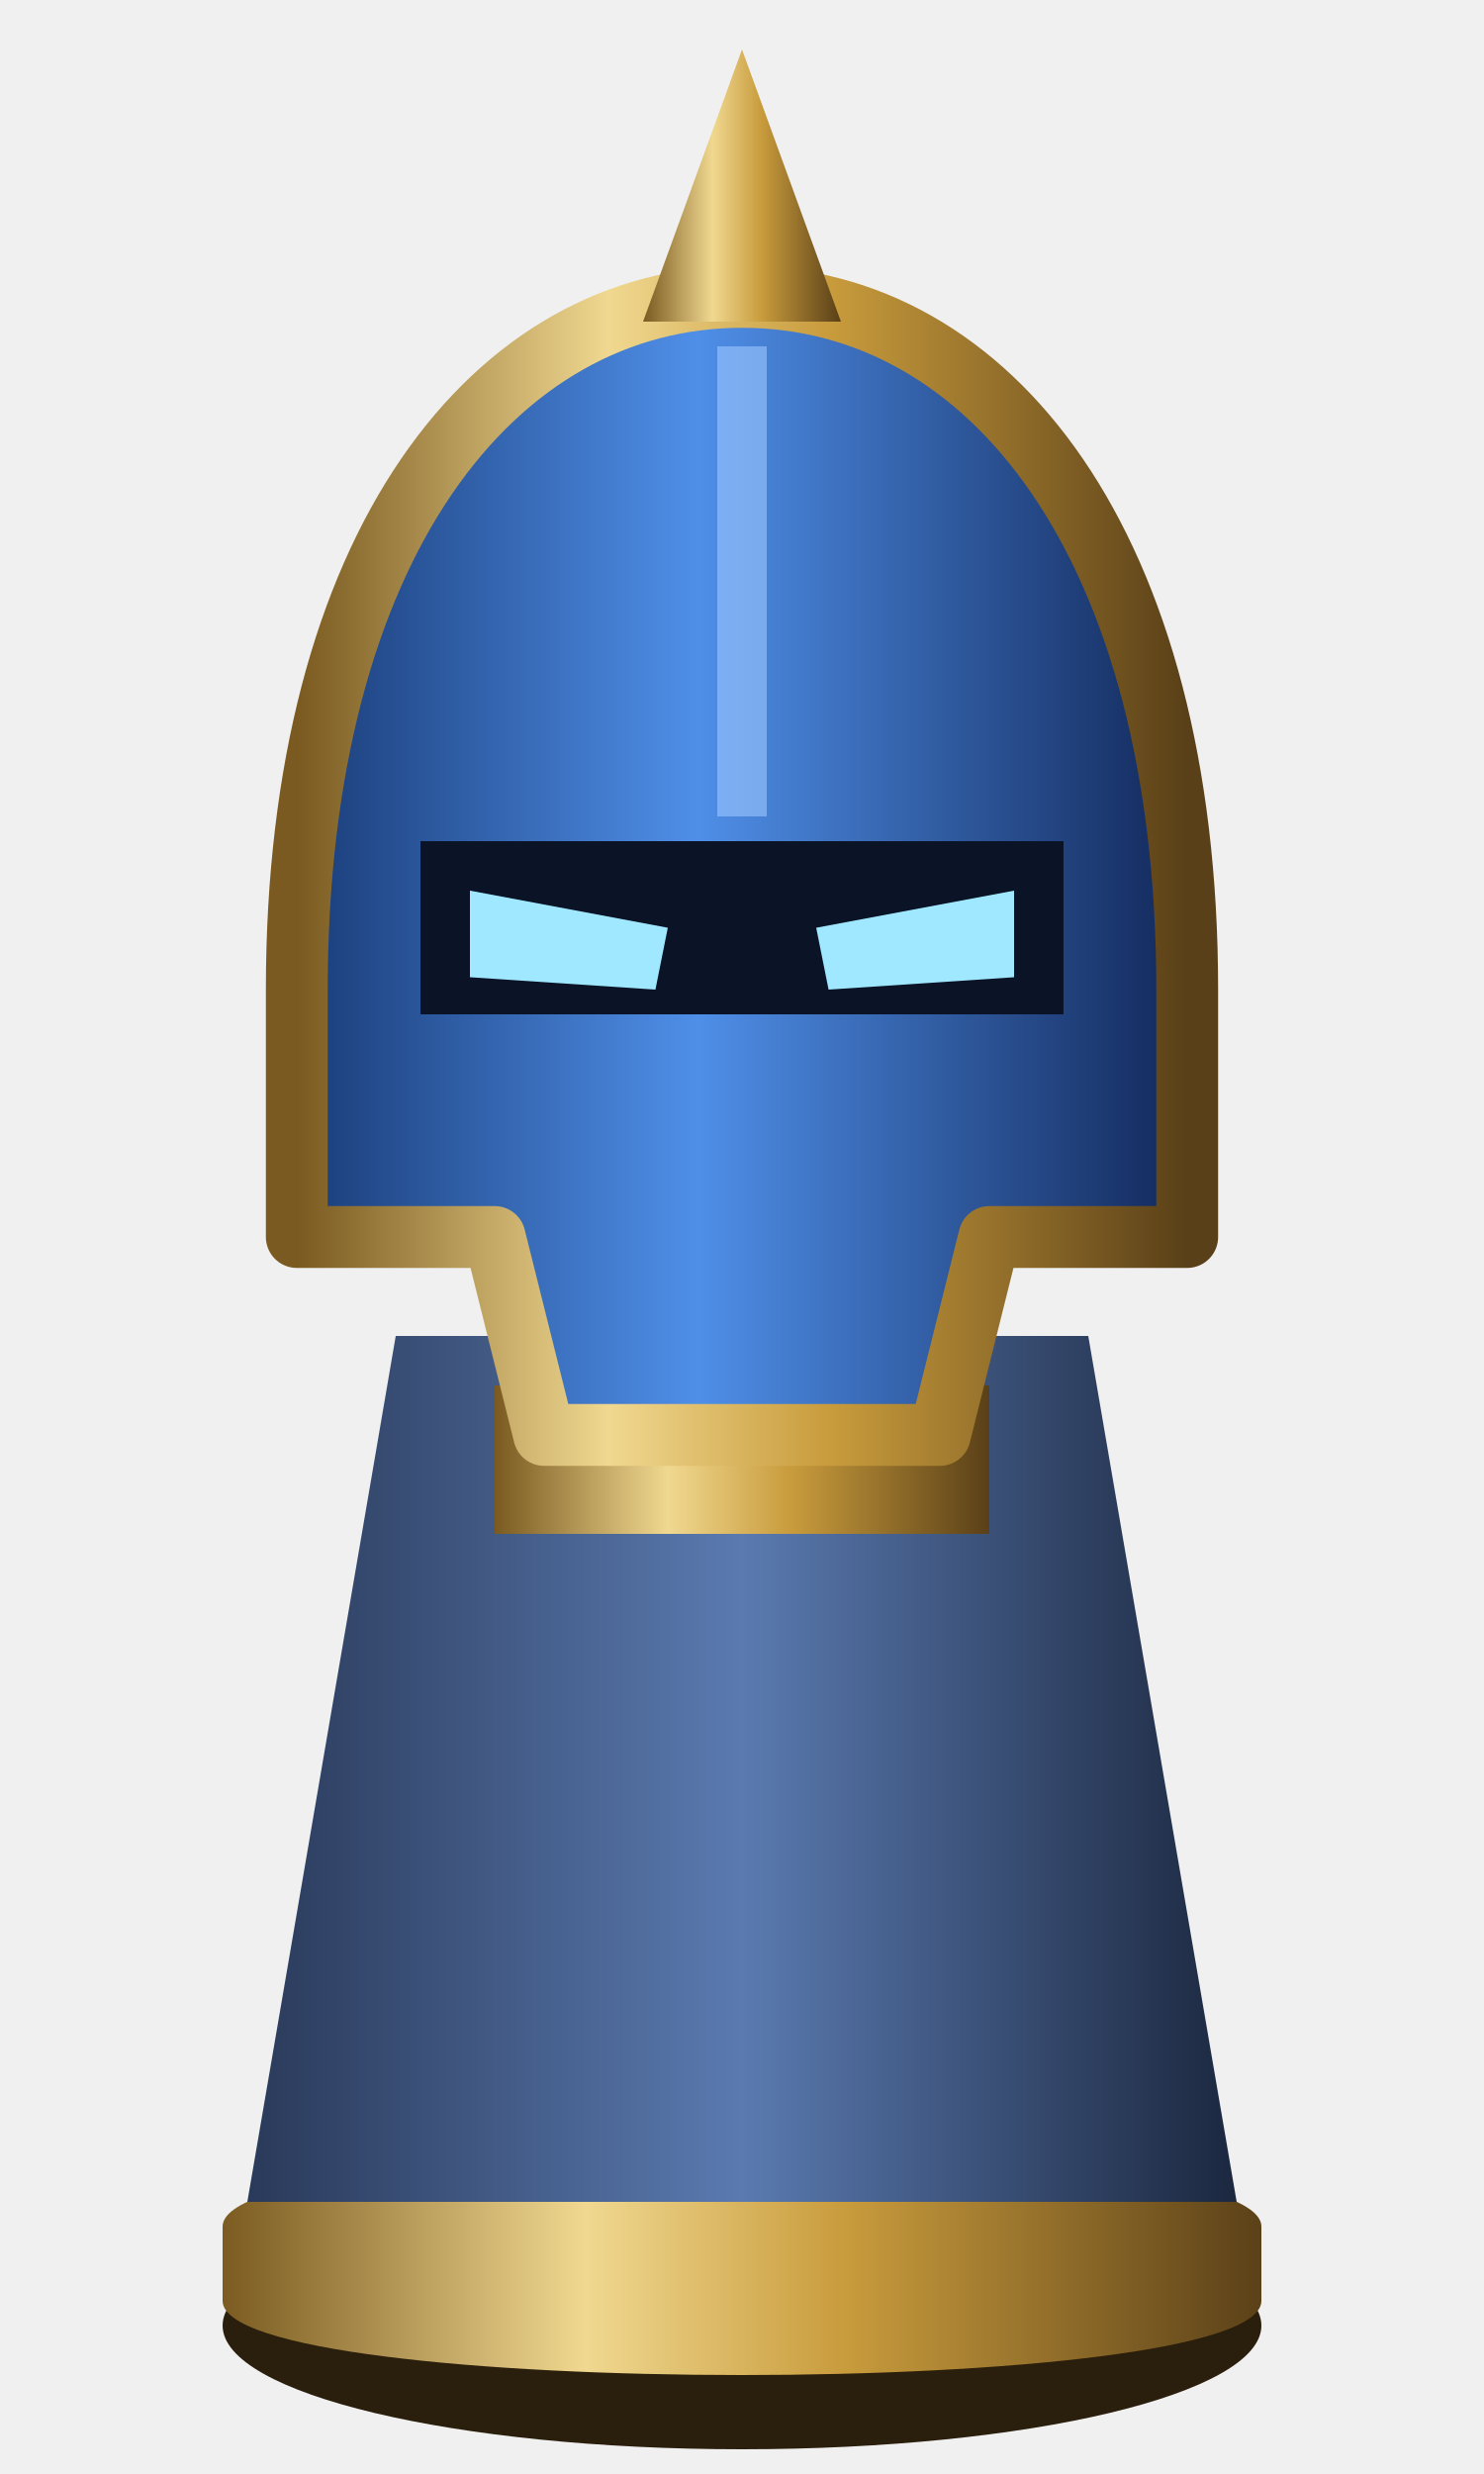
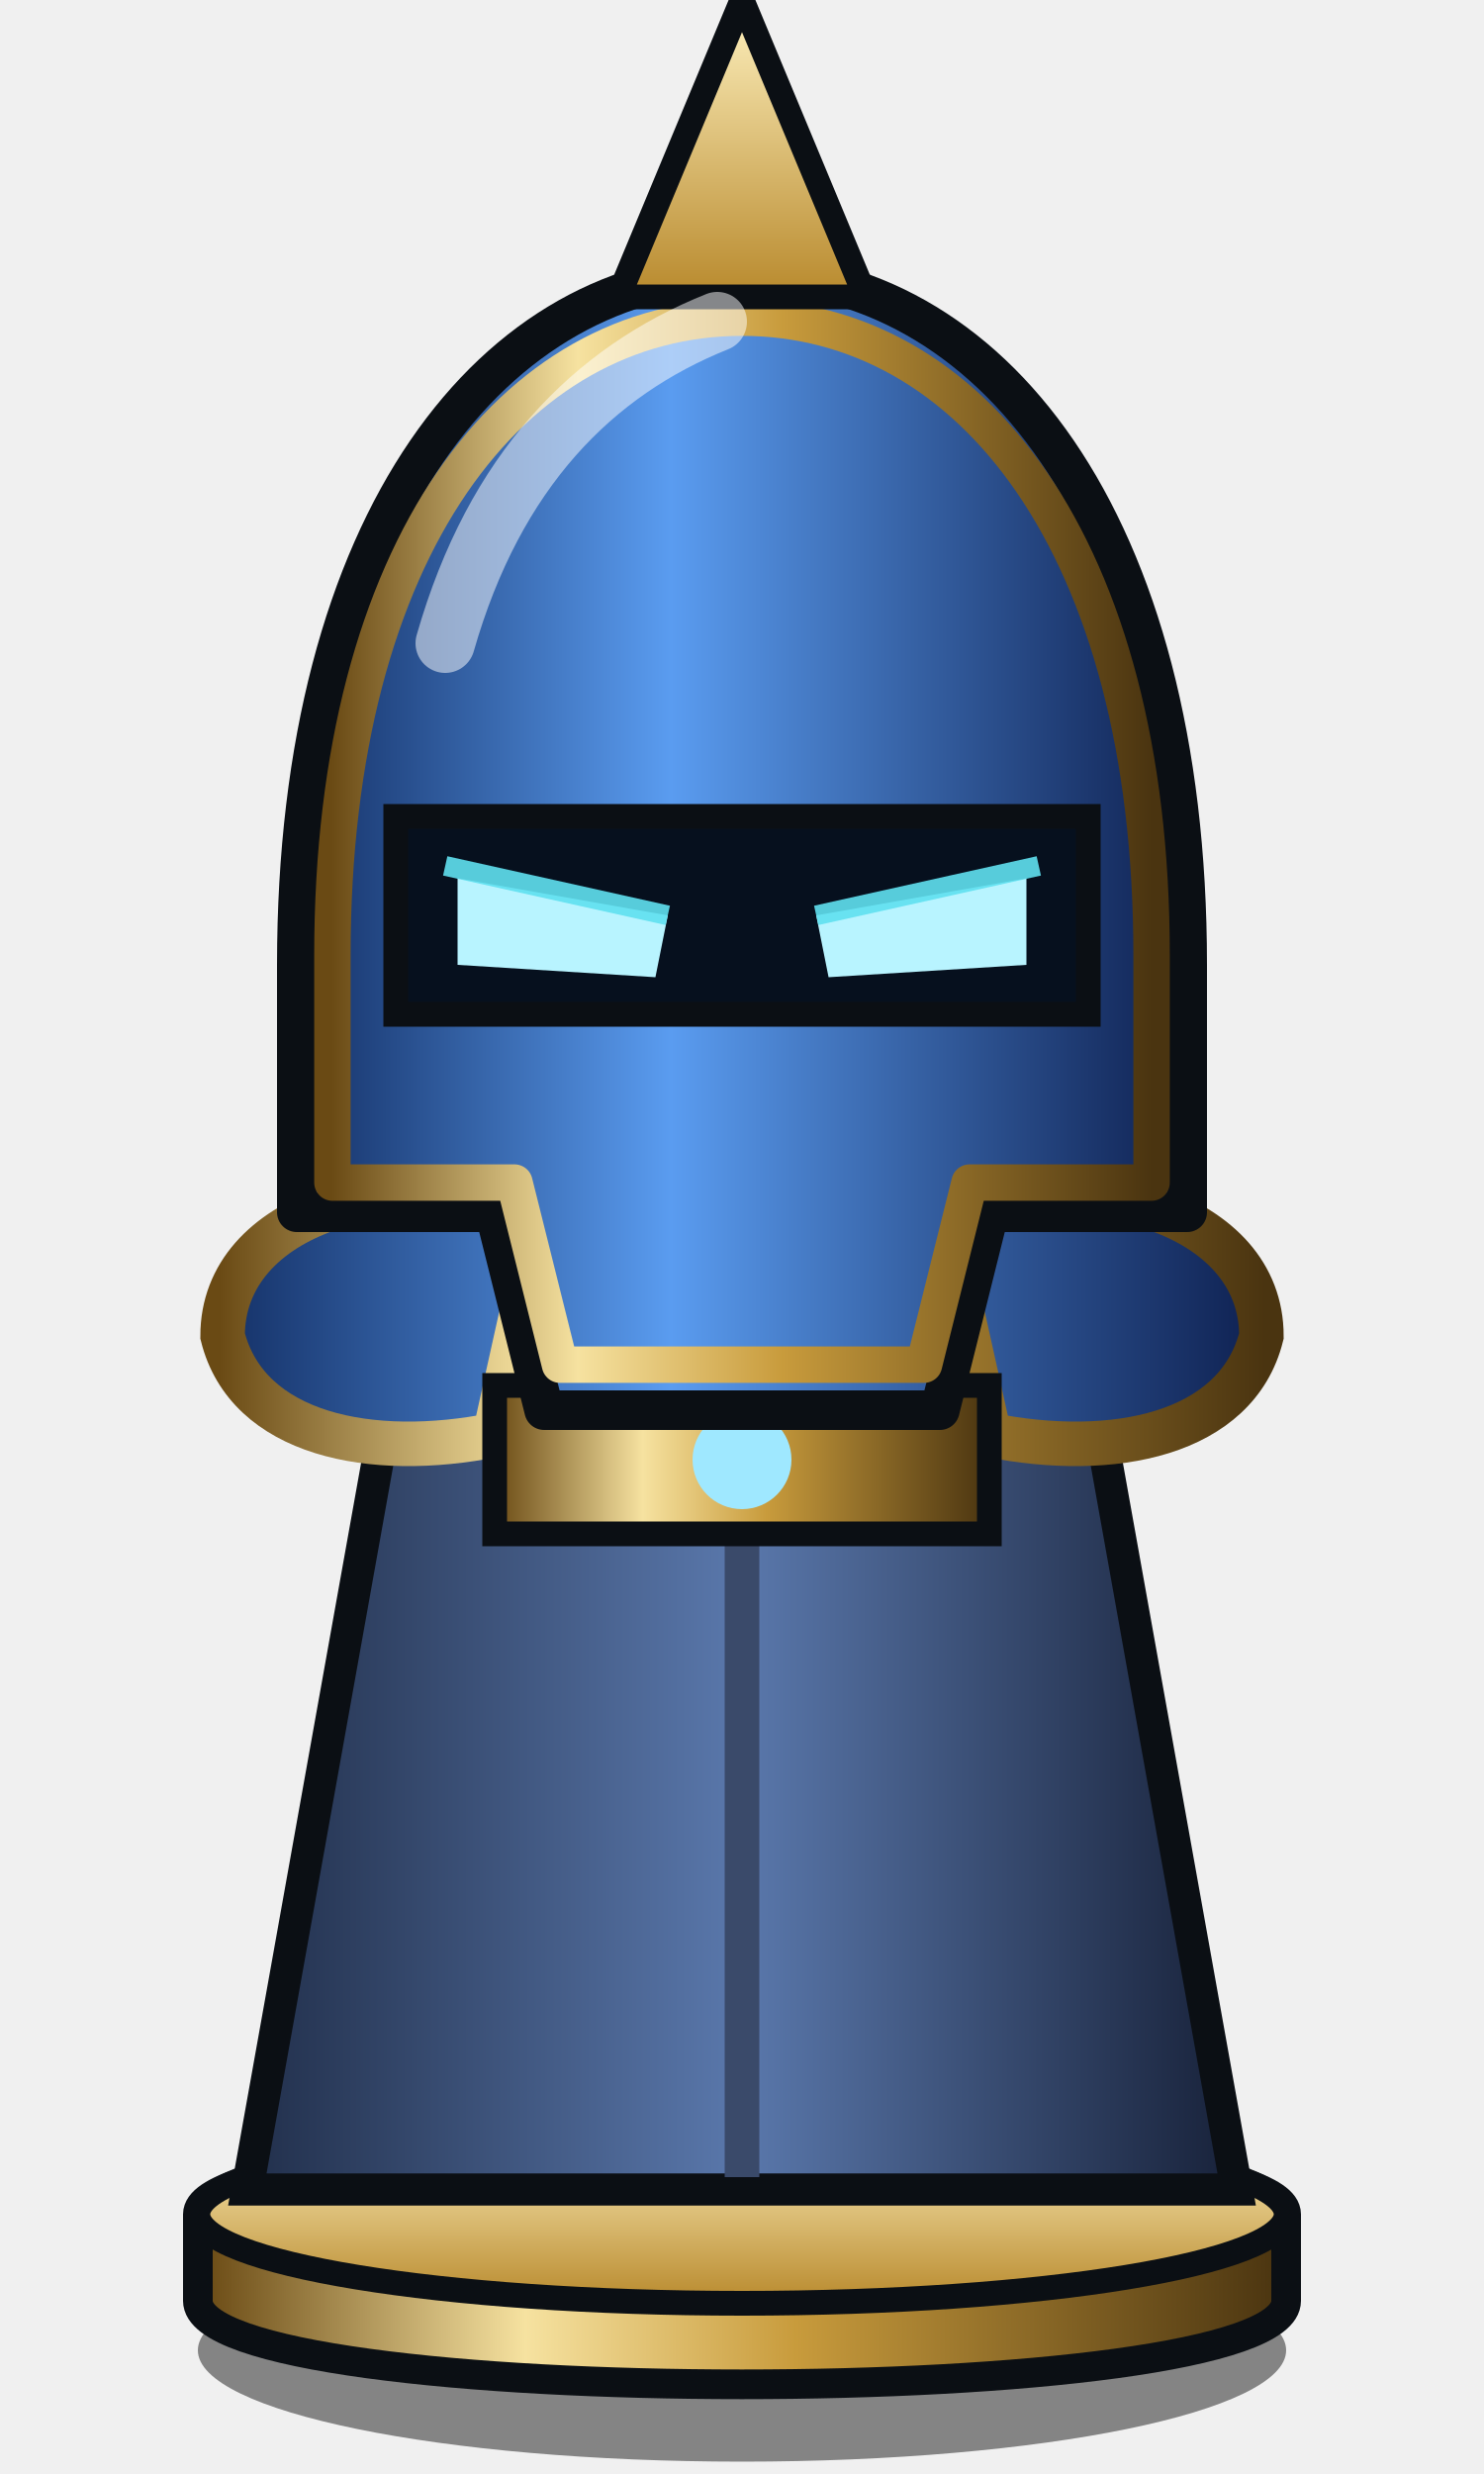
<svg xmlns="http://www.w3.org/2000/svg" viewBox="0 0 60 100">
  <defs>
    <linearGradient id="gold" x1="0" y1="0" x2="1" y2="0">
-       <stop offset="0" stop-color="#7a5a20" />
-       <stop offset=".35" stop-color="#f0d890" />
-       <stop offset=".6" stop-color="#c89b3c" />
-       <stop offset="1" stop-color="#5a4018" />
+       <stop offset="0" stop-color="#6a4a14" />
+       <stop offset=".3" stop-color="#f6e2a0" />
+       <stop offset=".55" stop-color="#c89b3c" />
+       <stop offset="1" stop-color="#4a3410" />
    </linearGradient>
+     <linearGradient id="goldTop" x1="0" y1="0" x2="0" y2="1">
+       <stop offset="0" stop-color="#fff2c0" />
+       <stop offset="1" stop-color="#b8892c" />
+     </linearGradient>
+     <radialGradient id="shine" cx="50%" cy="50%" r="50%">
+       <stop offset="0" stop-color="#fff" stop-opacity=".9" />
+       <stop offset="1" stop-color="#fff" stop-opacity="0" />
+     </radialGradient>
    <linearGradient id="armor" x1="0" y1="0" x2="1" y2="0">
-       <stop offset="0" stop-color="#1a3c78" />
-       <stop offset=".45" stop-color="#4f8fe8" />
-       <stop offset="1" stop-color="#12285a" />
+       <stop offset="0" stop-color="#143066" />
+       <stop offset=".42" stop-color="#5a9cf0" />
+       <stop offset="1" stop-color="#0e2050" />
    </linearGradient>
    <linearGradient id="robe" x1="0" y1="0" x2="1" y2="0">
-       <stop offset="0" stop-color="#2a3a5a" />
-       <stop offset=".5" stop-color="#5a7ab0" />
-       <stop offset="1" stop-color="#1c2840" />
+       <stop offset="0" stop-color="#22304c" />
+       <stop offset=".5" stop-color="#5a78ac" />
+       <stop offset="1" stop-color="#18223a" />
    </linearGradient>
  </defs>
-   <ellipse cx="30" cy="94" rx="21" ry="5" fill="#2a1e0c" />
-   <path d="M9 90 C9 86 51 86 51 90 L51 93 C51 97 9 97 9 93 Z" fill="url(#gold)" />
-   <path d="M16 54 H44 L50 89 H10 Z" fill="url(#robe)" />
-   <path d="M20 56 H40 V62 H20 Z" fill="url(#gold)" />
-   <path d="M12 40 C12 22 20 12 30 12 C40 12 48 22 48 40 V50 H40 L38 58 H22 L20 50 H12 Z" fill="url(#armor)" stroke="url(#gold)" stroke-width="2.5" stroke-linejoin="round" />
-   <path d="M30 2 L34 13 H26 Z" fill="url(#gold)" />
-   <path d="M17 34 H43 V41 H17 Z" fill="#0a1426" />
-   <path d="M19 36 L27 37.5 L26.5 40 L19 39.5 Z M41 36 L33 37.5 L33.5 40 L41 39.5 Z" fill="#9fe8ff" />
-   <path d="M30 14 V33" stroke="#9cc6ff" stroke-width="2" opacity=".6" />
+   <ellipse cx="30" cy="95" rx="22" ry="4.5" fill="#000" opacity=".45" />
+   <path d="M8 89.5 C8 85.5 52 85.5 52 89.5 V93 C52 97.5 8 97.5 8 93 Z" fill="url(#gold)" stroke="#0b0f14" stroke-width="1.2" />
+   <ellipse cx="30" cy="89.5" rx="22" ry="3.6" fill="url(#goldTop)" stroke="#0b0f14" stroke-width="1" />
+   <path d="M16 55 H44 L50 88.5 H10 Z" fill="url(#robe)" stroke="#0b0f14" stroke-width="1.3" />
+   <path d="M30 58 V88" stroke="#3a4a6a" stroke-width="1.4" />
+   <path d="M9 54 C9 49 16 47 22 49 L20 58 C15 59 10 58 9 54 Z M51 54 C51 49 44 47 38 49 L40 58 C45 59 50 58 51 54 Z" fill="url(#armor)" stroke="url(#gold)" stroke-width="1.8" />
+   <path d="M20 56 H40 V62 H20 Z" fill="url(#gold)" stroke="#0b0f14" stroke-width="1" />
+   <circle cx="30" cy="59" r="2" fill="#9fe8ff" />
+   <path d="M12 39 C12 21 20 11 30 11 C40 11 48 21 48 39 V49 H40 L38 57 H22 L20 49 H12 Z" fill="url(#armor)" stroke="#0b0f14" stroke-width="1.6" stroke-linejoin="round" />
+   <path d="M12 39 C12 21 20 11 30 11 C40 11 48 21 48 39 V49 H40 L38 57 H22 L20 49 H12 Z" fill="none" stroke="url(#gold)" stroke-width="1.6" stroke-linejoin="round" transform="translate(30 34) scale(.92) translate(-30 -34)" />
+   <path d="M30 0 L35 12 H25 Z" fill="url(#goldTop)" stroke="#0b0f14" stroke-width="1" />
+   <path d="M16 33 H44 V41 H16 Z" fill="#06101e" stroke="#0b0f14" stroke-width="1" />
+   <path d="M18.5 35.5 L27 37 L26.5 39.5 L18.5 39 Z M41.5 35.5 L33 37 L33.5 39.5 L41.5 39 Z" fill="#b8f4ff" />
+   <path d="M18 35 L27 37 M42 35 L33 37" stroke="#5fe0f0" stroke-width=".8" opacity=".9" />
+   <path d="M18 26 C20 19 24 15 29 13" fill="none" stroke="#fff" stroke-width="2.4" stroke-linecap="round" opacity=".5" />
</svg>
